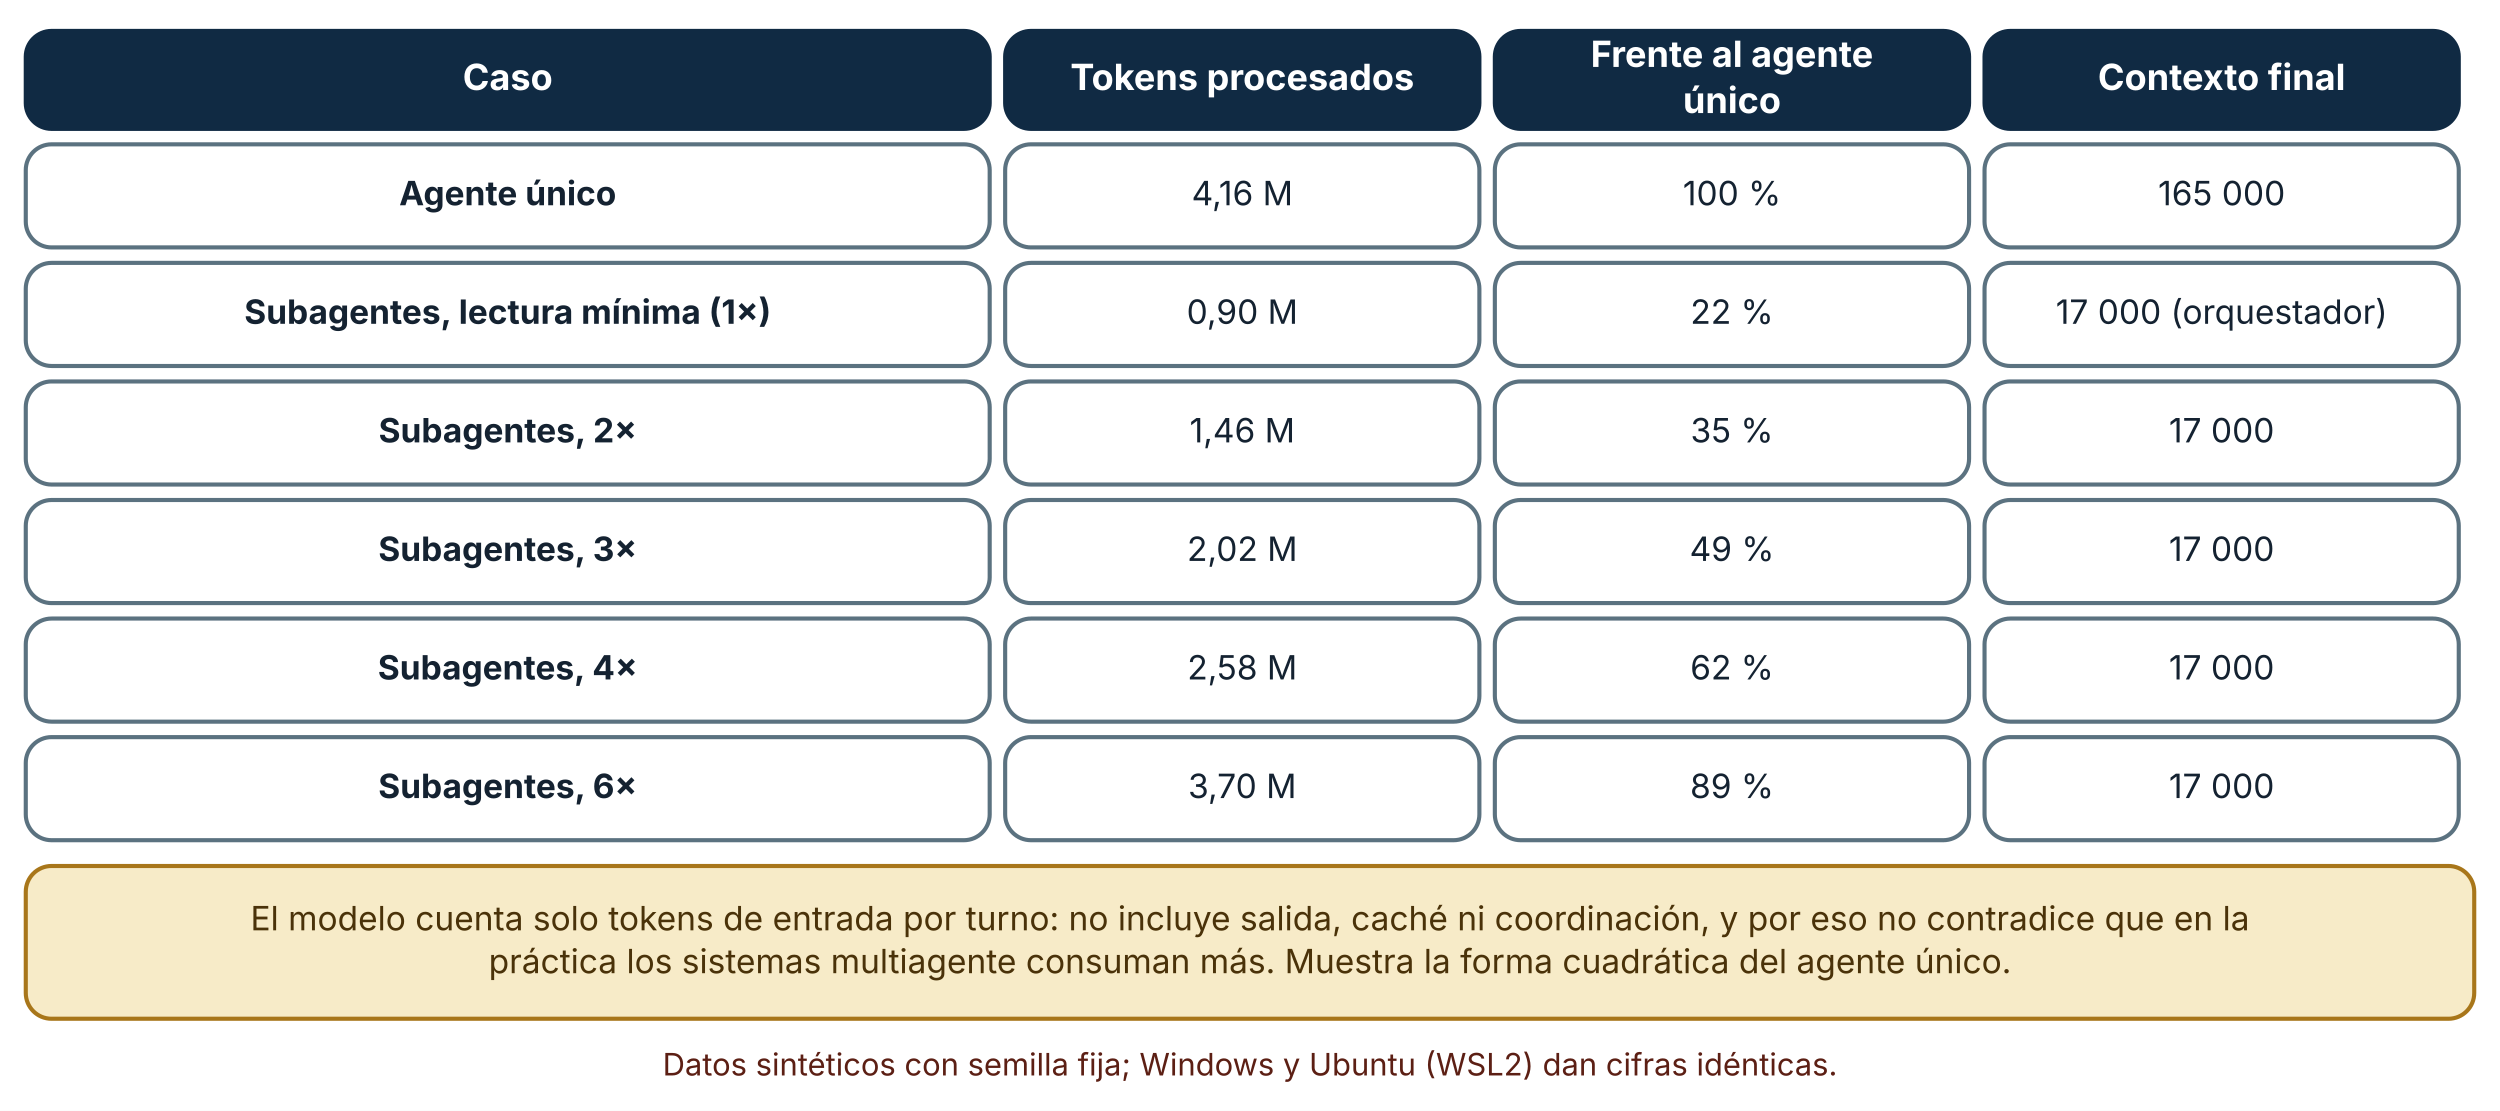
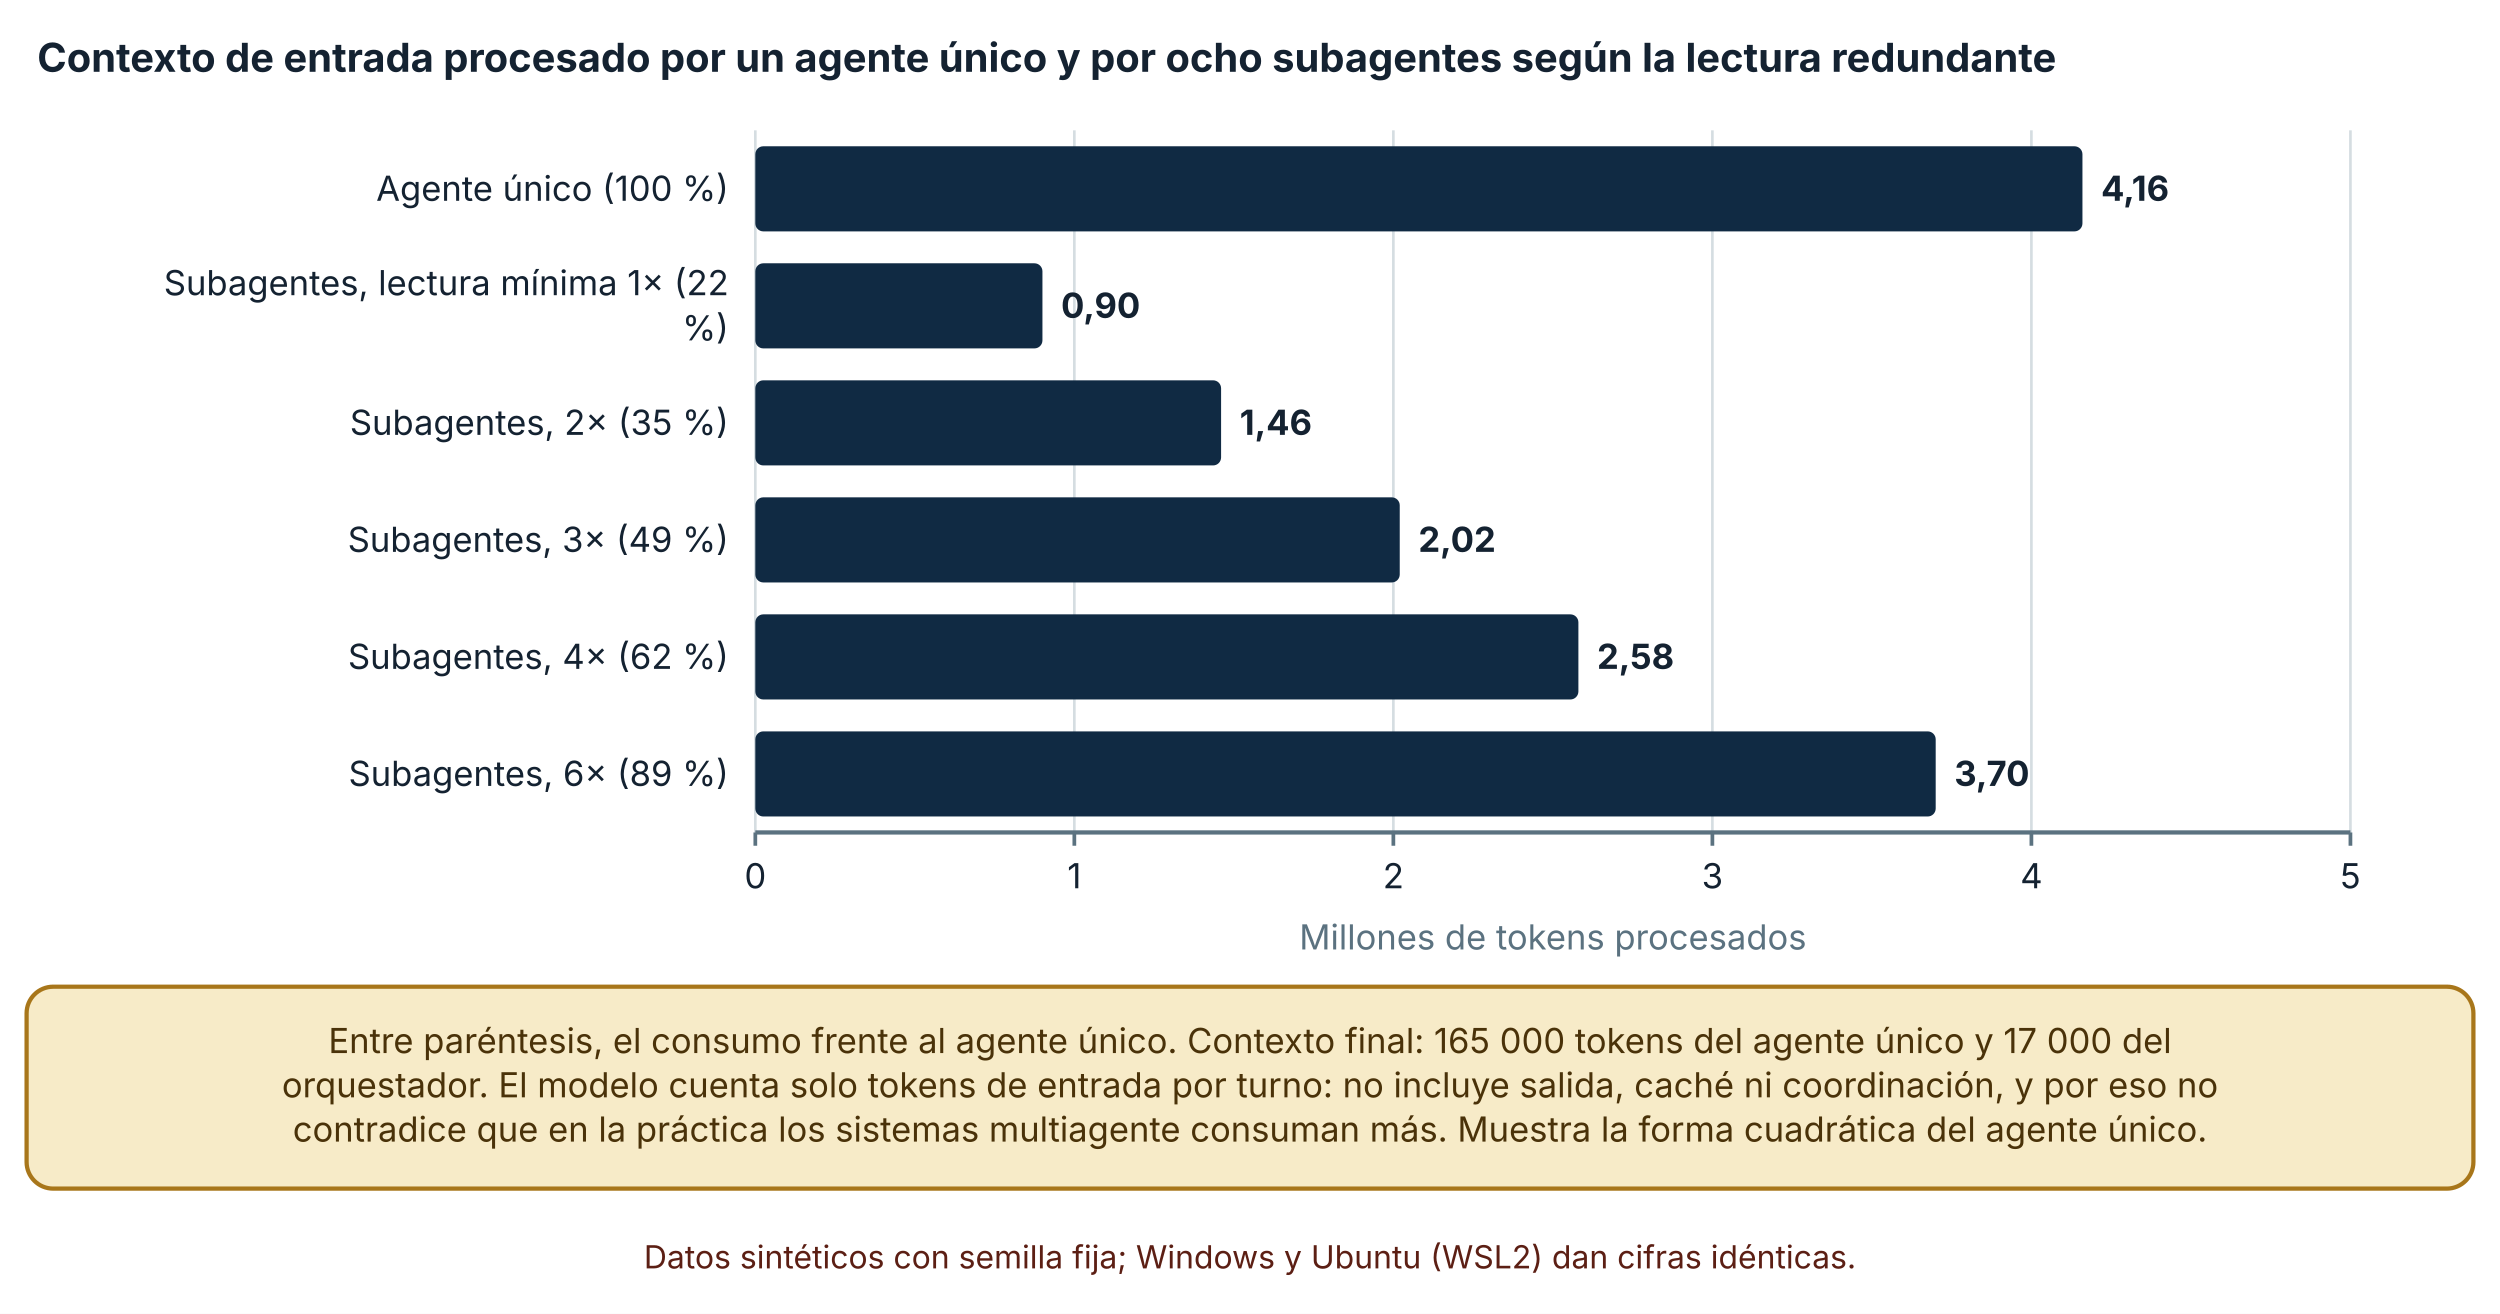
- <svg xmlns="http://www.w3.org/2000/svg" viewBox="0 0 970 431" width="970" height="431" role="img" aria-labelledby="t d" font-family="Inter, 'Segoe UI', system-ui, -apple-system, sans-serif">
+ <svg xmlns="http://www.w3.org/2000/svg" viewBox="0 0 940 494" width="940" height="494" role="img" aria-labelledby="t d" font-family="Inter, 'Segoe UI', system-ui, -apple-system, sans-serif">
  <defs>
    <marker id="arrow" viewBox="0 0 10 10" refX="9" refY="5" markerWidth="8" markerHeight="8" orient="auto-start-reverse">
      <path d="M0,0 L10,5 L0,10 z" fill="#32505f" />
    </marker>
    <marker id="arrow-coral" viewBox="0 0 10 10" refX="9" refY="5" markerWidth="8" markerHeight="8" orient="auto-start-reverse">
      <path d="M0,0 L10,5 L0,10 z" fill="#c0432f" />
    </marker>
  </defs>
-   <rect width="970" height="431" fill="#ffffff" />
-   <rect x="10" y="12" width="374" height="38" rx="10" fill="#102a43" stroke="#102a43" stroke-width="1.6" />
-   <text x="197" y="34.92" font-size="14" text-anchor="middle" font-weight="700" fill="#ffffff">
-     <tspan x="197" dy="0">Caso</tspan>
+   <rect width="940" height="494" fill="#ffffff" />
+   <text x="14" y="27" font-size="15" text-anchor="start" font-weight="700" fill="#142231">
+     <tspan x="14" dy="0">Contexto de entrada procesado por un agente único y por ocho subagentes según la lectura redundante</tspan>
  </text>
-   <rect x="390" y="12" width="184" height="38" rx="10" fill="#102a43" stroke="#102a43" stroke-width="1.6" />
-   <text x="482" y="34.92" font-size="14" text-anchor="middle" font-weight="700" fill="#ffffff">
-     <tspan x="482" dy="0">Tokens procesados</tspan>
+   <line x1="284" y1="49" x2="284" y2="313" stroke="#d5dde1" stroke-width="1" />
+   <line x1="284" y1="313" x2="284" y2="318" stroke="#5b7280" stroke-width="1.4" />
+   <text x="284" y="334" font-size="13" text-anchor="middle" font-weight="400" fill="#142231">
+     <tspan x="284" dy="0">0</tspan>
  </text>
-   <rect x="580" y="12" width="184" height="38" rx="10" fill="#102a43" stroke="#102a43" stroke-width="1.6" />
-   <text x="672" y="25.96" font-size="14" text-anchor="middle" font-weight="700" fill="#ffffff">
-     <tspan x="672" dy="0">Frente al agente</tspan>
+   <line x1="403.952" y1="49" x2="403.952" y2="313" stroke="#d5dde1" stroke-width="1" />
+   <line x1="403.952" y1="313" x2="403.952" y2="318" stroke="#5b7280" stroke-width="1.4" />
+   <text x="403.952" y="334" font-size="13" text-anchor="middle" font-weight="400" fill="#142231">
+     <tspan x="403.952" dy="0">1</tspan>
  </text>
-   <text x="672" y="43.88" font-size="14" text-anchor="middle" font-weight="700" fill="#ffffff">
-     <tspan x="672" dy="0">único</tspan>
+   <line x1="523.904" y1="49" x2="523.904" y2="313" stroke="#d5dde1" stroke-width="1" />
+   <line x1="523.904" y1="313" x2="523.904" y2="318" stroke="#5b7280" stroke-width="1.4" />
+   <text x="523.904" y="334" font-size="13" text-anchor="middle" font-weight="400" fill="#142231">
+     <tspan x="523.904" dy="0">2</tspan>
  </text>
-   <rect x="770" y="12" width="184" height="38" rx="10" fill="#102a43" stroke="#102a43" stroke-width="1.6" />
-   <text x="862" y="34.92" font-size="14" text-anchor="middle" font-weight="700" fill="#ffffff">
-     <tspan x="862" dy="0">Contexto final</tspan>
+   <line x1="643.856" y1="49" x2="643.856" y2="313" stroke="#d5dde1" stroke-width="1" />
+   <line x1="643.856" y1="313" x2="643.856" y2="318" stroke="#5b7280" stroke-width="1.4" />
+   <text x="643.856" y="334" font-size="13" text-anchor="middle" font-weight="400" fill="#142231">
+     <tspan x="643.856" dy="0">3</tspan>
  </text>
-   <rect x="10" y="56" width="374" height="40" rx="10" fill="#ffffff" stroke="#5b7280" stroke-width="1.6" />
-   <text x="197" y="79.64" font-size="13" text-anchor="middle" font-weight="700" fill="#142231">
-     <tspan x="197" dy="0">Agente único</tspan>
+   <line x1="763.808" y1="49" x2="763.808" y2="313" stroke="#d5dde1" stroke-width="1" />
+   <line x1="763.808" y1="313" x2="763.808" y2="318" stroke="#5b7280" stroke-width="1.4" />
+   <text x="763.808" y="334" font-size="13" text-anchor="middle" font-weight="400" fill="#142231">
+     <tspan x="763.808" dy="0">4</tspan>
  </text>
-   <rect x="390" y="56" width="184" height="40" rx="10" fill="#ffffff" stroke="#5b7280" stroke-width="1.6" />
-   <text x="482" y="79.64" font-size="13" text-anchor="middle" font-weight="400" fill="#142231">
-     <tspan x="482" dy="0">4,16 M</tspan>
+   <line x1="883.76" y1="49" x2="883.76" y2="313" stroke="#d5dde1" stroke-width="1" />
+   <line x1="883.76" y1="313" x2="883.76" y2="318" stroke="#5b7280" stroke-width="1.4" />
+   <text x="883.76" y="334" font-size="13" text-anchor="middle" font-weight="400" fill="#142231">
+     <tspan x="883.76" dy="0">5</tspan>
  </text>
-   <rect x="580" y="56" width="184" height="40" rx="10" fill="#ffffff" stroke="#5b7280" stroke-width="1.6" />
-   <text x="672" y="79.64" font-size="13" text-anchor="middle" font-weight="400" fill="#142231">
-     <tspan x="672" dy="0">100 %</tspan>
+   <line x1="284" y1="313" x2="883.76" y2="313" stroke="#5b7280" stroke-width="1.6" />
+   <text x="274" y="75.5" font-size="13" text-anchor="end" font-weight="400" fill="#142231">
+     <tspan x="274" dy="0">Agente único (100 %)</tspan>
  </text>
-   <rect x="770" y="56" width="184" height="40" rx="10" fill="#ffffff" stroke="#5b7280" stroke-width="1.6" />
-   <text x="862" y="79.64" font-size="13" text-anchor="middle" font-weight="400" fill="#142231">
-     <tspan x="862" dy="0">165 000</tspan>
+   <text x="274" y="111" font-size="13" text-anchor="end" font-weight="400" fill="#142231">
+     <tspan x="274" dy="0">Subagentes, lectura mínima 1× (22</tspan>
  </text>
-   <rect x="10" y="102" width="374" height="40" rx="10" fill="#ffffff" stroke="#5b7280" stroke-width="1.6" />
-   <text x="197" y="125.64" font-size="13" text-anchor="middle" font-weight="700" fill="#142231">
-     <tspan x="197" dy="0">Subagentes, lectura mínima (1×)</tspan>
+   <text x="274" y="128" font-size="13" text-anchor="end" font-weight="400" fill="#142231">
+     <tspan x="274" dy="0">%)</tspan>
  </text>
-   <rect x="390" y="102" width="184" height="40" rx="10" fill="#ffffff" stroke="#5b7280" stroke-width="1.6" />
-   <text x="482" y="125.64" font-size="13" text-anchor="middle" font-weight="400" fill="#142231">
-     <tspan x="482" dy="0">0,90 M</tspan>
+   <text x="274" y="163.5" font-size="13" text-anchor="end" font-weight="400" fill="#142231">
+     <tspan x="274" dy="0">Subagentes, 2× (35 %)</tspan>
  </text>
-   <rect x="580" y="102" width="184" height="40" rx="10" fill="#ffffff" stroke="#5b7280" stroke-width="1.6" />
-   <text x="672" y="125.64" font-size="13" text-anchor="middle" font-weight="400" fill="#142231">
-     <tspan x="672" dy="0">22 %</tspan>
+   <text x="274" y="207.5" font-size="13" text-anchor="end" font-weight="400" fill="#142231">
+     <tspan x="274" dy="0">Subagentes, 3× (49 %)</tspan>
  </text>
-   <rect x="770" y="102" width="184" height="40" rx="10" fill="#ffffff" stroke="#5b7280" stroke-width="1.6" />
-   <text x="862" y="125.64" font-size="13" text-anchor="middle" font-weight="400" fill="#142231">
-     <tspan x="862" dy="0">17 000 (orquestador)</tspan>
+   <text x="274" y="251.5" font-size="13" text-anchor="end" font-weight="400" fill="#142231">
+     <tspan x="274" dy="0">Subagentes, 4× (62 %)</tspan>
  </text>
-   <rect x="10" y="148" width="374" height="40" rx="10" fill="#ffffff" stroke="#5b7280" stroke-width="1.6" />
-   <text x="197" y="171.64" font-size="13" text-anchor="middle" font-weight="700" fill="#142231">
-     <tspan x="197" dy="0">Subagentes, 2×</tspan>
+   <text x="274" y="295.5" font-size="13" text-anchor="end" font-weight="400" fill="#142231">
+     <tspan x="274" dy="0">Subagentes, 6× (89 %)</tspan>
  </text>
-   <rect x="390" y="148" width="184" height="40" rx="10" fill="#ffffff" stroke="#5b7280" stroke-width="1.6" />
-   <text x="482" y="171.64" font-size="13" text-anchor="middle" font-weight="400" fill="#142231">
-     <tspan x="482" dy="0">1,46 M</tspan>
+   <rect x="284" y="55" width="499" height="32" rx="3" fill="#102a43" />
+   <text x="790" y="75.5" font-size="13" text-anchor="start" font-weight="700" fill="#142231">
+     <tspan x="790" dy="0">4,16</tspan>
  </text>
-   <rect x="580" y="148" width="184" height="40" rx="10" fill="#ffffff" stroke="#5b7280" stroke-width="1.6" />
-   <text x="672" y="171.64" font-size="13" text-anchor="middle" font-weight="400" fill="#142231">
-     <tspan x="672" dy="0">35 %</tspan>
+   <rect x="284" y="99" width="107.957" height="32" rx="3" fill="#102a43" />
+   <text x="398.957" y="119.5" font-size="13" text-anchor="start" font-weight="700" fill="#142231">
+     <tspan x="398.957" dy="0">0,90</tspan>
  </text>
-   <rect x="770" y="148" width="184" height="40" rx="10" fill="#ffffff" stroke="#5b7280" stroke-width="1.6" />
-   <text x="862" y="171.64" font-size="13" text-anchor="middle" font-weight="400" fill="#142231">
-     <tspan x="862" dy="0">17 000</tspan>
+   <rect x="284" y="143" width="175.13" height="32" rx="3" fill="#102a43" />
+   <text x="466.13" y="163.5" font-size="13" text-anchor="start" font-weight="700" fill="#142231">
+     <tspan x="466.13" dy="0">1,46</tspan>
  </text>
-   <rect x="10" y="194" width="374" height="40" rx="10" fill="#ffffff" stroke="#5b7280" stroke-width="1.6" />
-   <text x="197" y="217.64" font-size="13" text-anchor="middle" font-weight="700" fill="#142231">
-     <tspan x="197" dy="0">Subagentes, 3×</tspan>
+   <rect x="284" y="187" width="242.303" height="32" rx="3" fill="#102a43" />
+   <text x="533.303" y="207.5" font-size="13" text-anchor="start" font-weight="700" fill="#142231">
+     <tspan x="533.303" dy="0">2,02</tspan>
  </text>
-   <rect x="390" y="194" width="184" height="40" rx="10" fill="#ffffff" stroke="#5b7280" stroke-width="1.6" />
-   <text x="482" y="217.64" font-size="13" text-anchor="middle" font-weight="400" fill="#142231">
-     <tspan x="482" dy="0">2,02 M</tspan>
+   <rect x="284" y="231" width="309.476" height="32" rx="3" fill="#102a43" />
+   <text x="600.476" y="251.5" font-size="13" text-anchor="start" font-weight="700" fill="#142231">
+     <tspan x="600.476" dy="0">2,58</tspan>
  </text>
-   <rect x="580" y="194" width="184" height="40" rx="10" fill="#ffffff" stroke="#5b7280" stroke-width="1.6" />
-   <text x="672" y="217.64" font-size="13" text-anchor="middle" font-weight="400" fill="#142231">
-     <tspan x="672" dy="0">49 %</tspan>
+   <rect x="284" y="275" width="443.822" height="32" rx="3" fill="#102a43" />
+   <text x="734.822" y="295.5" font-size="13" text-anchor="start" font-weight="700" fill="#142231">
+     <tspan x="734.822" dy="0">3,70</tspan>
  </text>
-   <rect x="770" y="194" width="184" height="40" rx="10" fill="#ffffff" stroke="#5b7280" stroke-width="1.6" />
-   <text x="862" y="217.64" font-size="13" text-anchor="middle" font-weight="400" fill="#142231">
-     <tspan x="862" dy="0">17 000</tspan>
+   <text x="583.88" y="357" font-size="13" text-anchor="middle" font-weight="400" fill="#5b7280">
+     <tspan x="583.88" dy="0">Millones de tokens procesados</tspan>
  </text>
-   <rect x="10" y="240" width="374" height="40" rx="10" fill="#ffffff" stroke="#5b7280" stroke-width="1.6" />
-   <text x="197" y="263.64" font-size="13" text-anchor="middle" font-weight="700" fill="#142231">
-     <tspan x="197" dy="0">Subagentes, 4×</tspan>
+   <rect x="10" y="371" width="920" height="75.92" rx="10" fill="#f7ebc8" stroke="#a8761a" stroke-width="1.6" />
+   <text x="470" y="395.96" font-size="13" text-anchor="middle" font-weight="400" fill="#4a3209">
+     <tspan x="470" dy="0">Entre paréntesis, el consumo frente al agente único. Contexto final: 165 000 tokens del agente único y 17 000 del</tspan>
  </text>
-   <rect x="390" y="240" width="184" height="40" rx="10" fill="#ffffff" stroke="#5b7280" stroke-width="1.6" />
-   <text x="482" y="263.64" font-size="13" text-anchor="middle" font-weight="400" fill="#142231">
-     <tspan x="482" dy="0">2,58 M</tspan>
+   <text x="470" y="412.6" font-size="13" text-anchor="middle" font-weight="400" fill="#4a3209">
+     <tspan x="470" dy="0">orquestador. El modelo cuenta solo tokens de entrada por turno: no incluye salida, caché ni coordinación, y por eso no</tspan>
  </text>
-   <rect x="580" y="240" width="184" height="40" rx="10" fill="#ffffff" stroke="#5b7280" stroke-width="1.6" />
-   <text x="672" y="263.64" font-size="13" text-anchor="middle" font-weight="400" fill="#142231">
-     <tspan x="672" dy="0">62 %</tspan>
+   <text x="470" y="429.24" font-size="13" text-anchor="middle" font-weight="400" fill="#4a3209">
+     <tspan x="470" dy="0">contradice que en la práctica los sistemas multiagente consuman más. Muestra la forma cuadrática del agente único.</tspan>
  </text>
-   <rect x="770" y="240" width="184" height="40" rx="10" fill="#ffffff" stroke="#5b7280" stroke-width="1.6" />
-   <text x="862" y="263.64" font-size="13" text-anchor="middle" font-weight="400" fill="#142231">
-     <tspan x="862" dy="0">17 000</tspan>
-   </text>
-   <rect x="10" y="286" width="374" height="40" rx="10" fill="#ffffff" stroke="#5b7280" stroke-width="1.6" />
-   <text x="197" y="309.64" font-size="13" text-anchor="middle" font-weight="700" fill="#142231">
-     <tspan x="197" dy="0">Subagentes, 6×</tspan>
-   </text>
-   <rect x="390" y="286" width="184" height="40" rx="10" fill="#ffffff" stroke="#5b7280" stroke-width="1.6" />
-   <text x="482" y="309.64" font-size="13" text-anchor="middle" font-weight="400" fill="#142231">
-     <tspan x="482" dy="0">3,70 M</tspan>
-   </text>
-   <rect x="580" y="286" width="184" height="40" rx="10" fill="#ffffff" stroke="#5b7280" stroke-width="1.6" />
-   <text x="672" y="309.64" font-size="13" text-anchor="middle" font-weight="400" fill="#142231">
-     <tspan x="672" dy="0">89 %</tspan>
-   </text>
-   <rect x="770" y="286" width="184" height="40" rx="10" fill="#ffffff" stroke="#5b7280" stroke-width="1.6" />
-   <text x="862" y="309.64" font-size="13" text-anchor="middle" font-weight="400" fill="#142231">
-     <tspan x="862" dy="0">17 000</tspan>
-   </text>
-   <rect x="10" y="336" width="950" height="59.28" rx="10" fill="#f7ebc8" stroke="#a8761a" stroke-width="1.6" />
-   <text x="485" y="360.96" font-size="13" text-anchor="middle" font-weight="400" fill="#4a3209">
-     <tspan x="485" dy="0">El modelo cuenta solo tokens de entrada por turno: no incluye salida, caché ni coordinación, y por eso no contradice que en la</tspan>
-   </text>
-   <text x="485" y="377.6" font-size="13" text-anchor="middle" font-weight="400" fill="#4a3209">
-     <tspan x="485" dy="0">práctica los sistemas multiagente consuman más. Muestra la forma cuadrática del agente único.</tspan>
-   </text>
-   <text x="485" y="417.28" font-size="12" text-anchor="middle" font-weight="400" fill="#5c1f14">
-     <tspan x="485" dy="0">Datos sintéticos con semilla fija; Windows y Ubuntu (WSL2) dan cifras idénticas.</tspan>
+   <text x="470" y="476.92" font-size="12" text-anchor="middle" font-weight="400" fill="#5c1f14">
+     <tspan x="470" dy="0">Datos sintéticos con semilla fija; Windows y Ubuntu (WSL2) dan cifras idénticas.</tspan>
  </text>
</svg>
